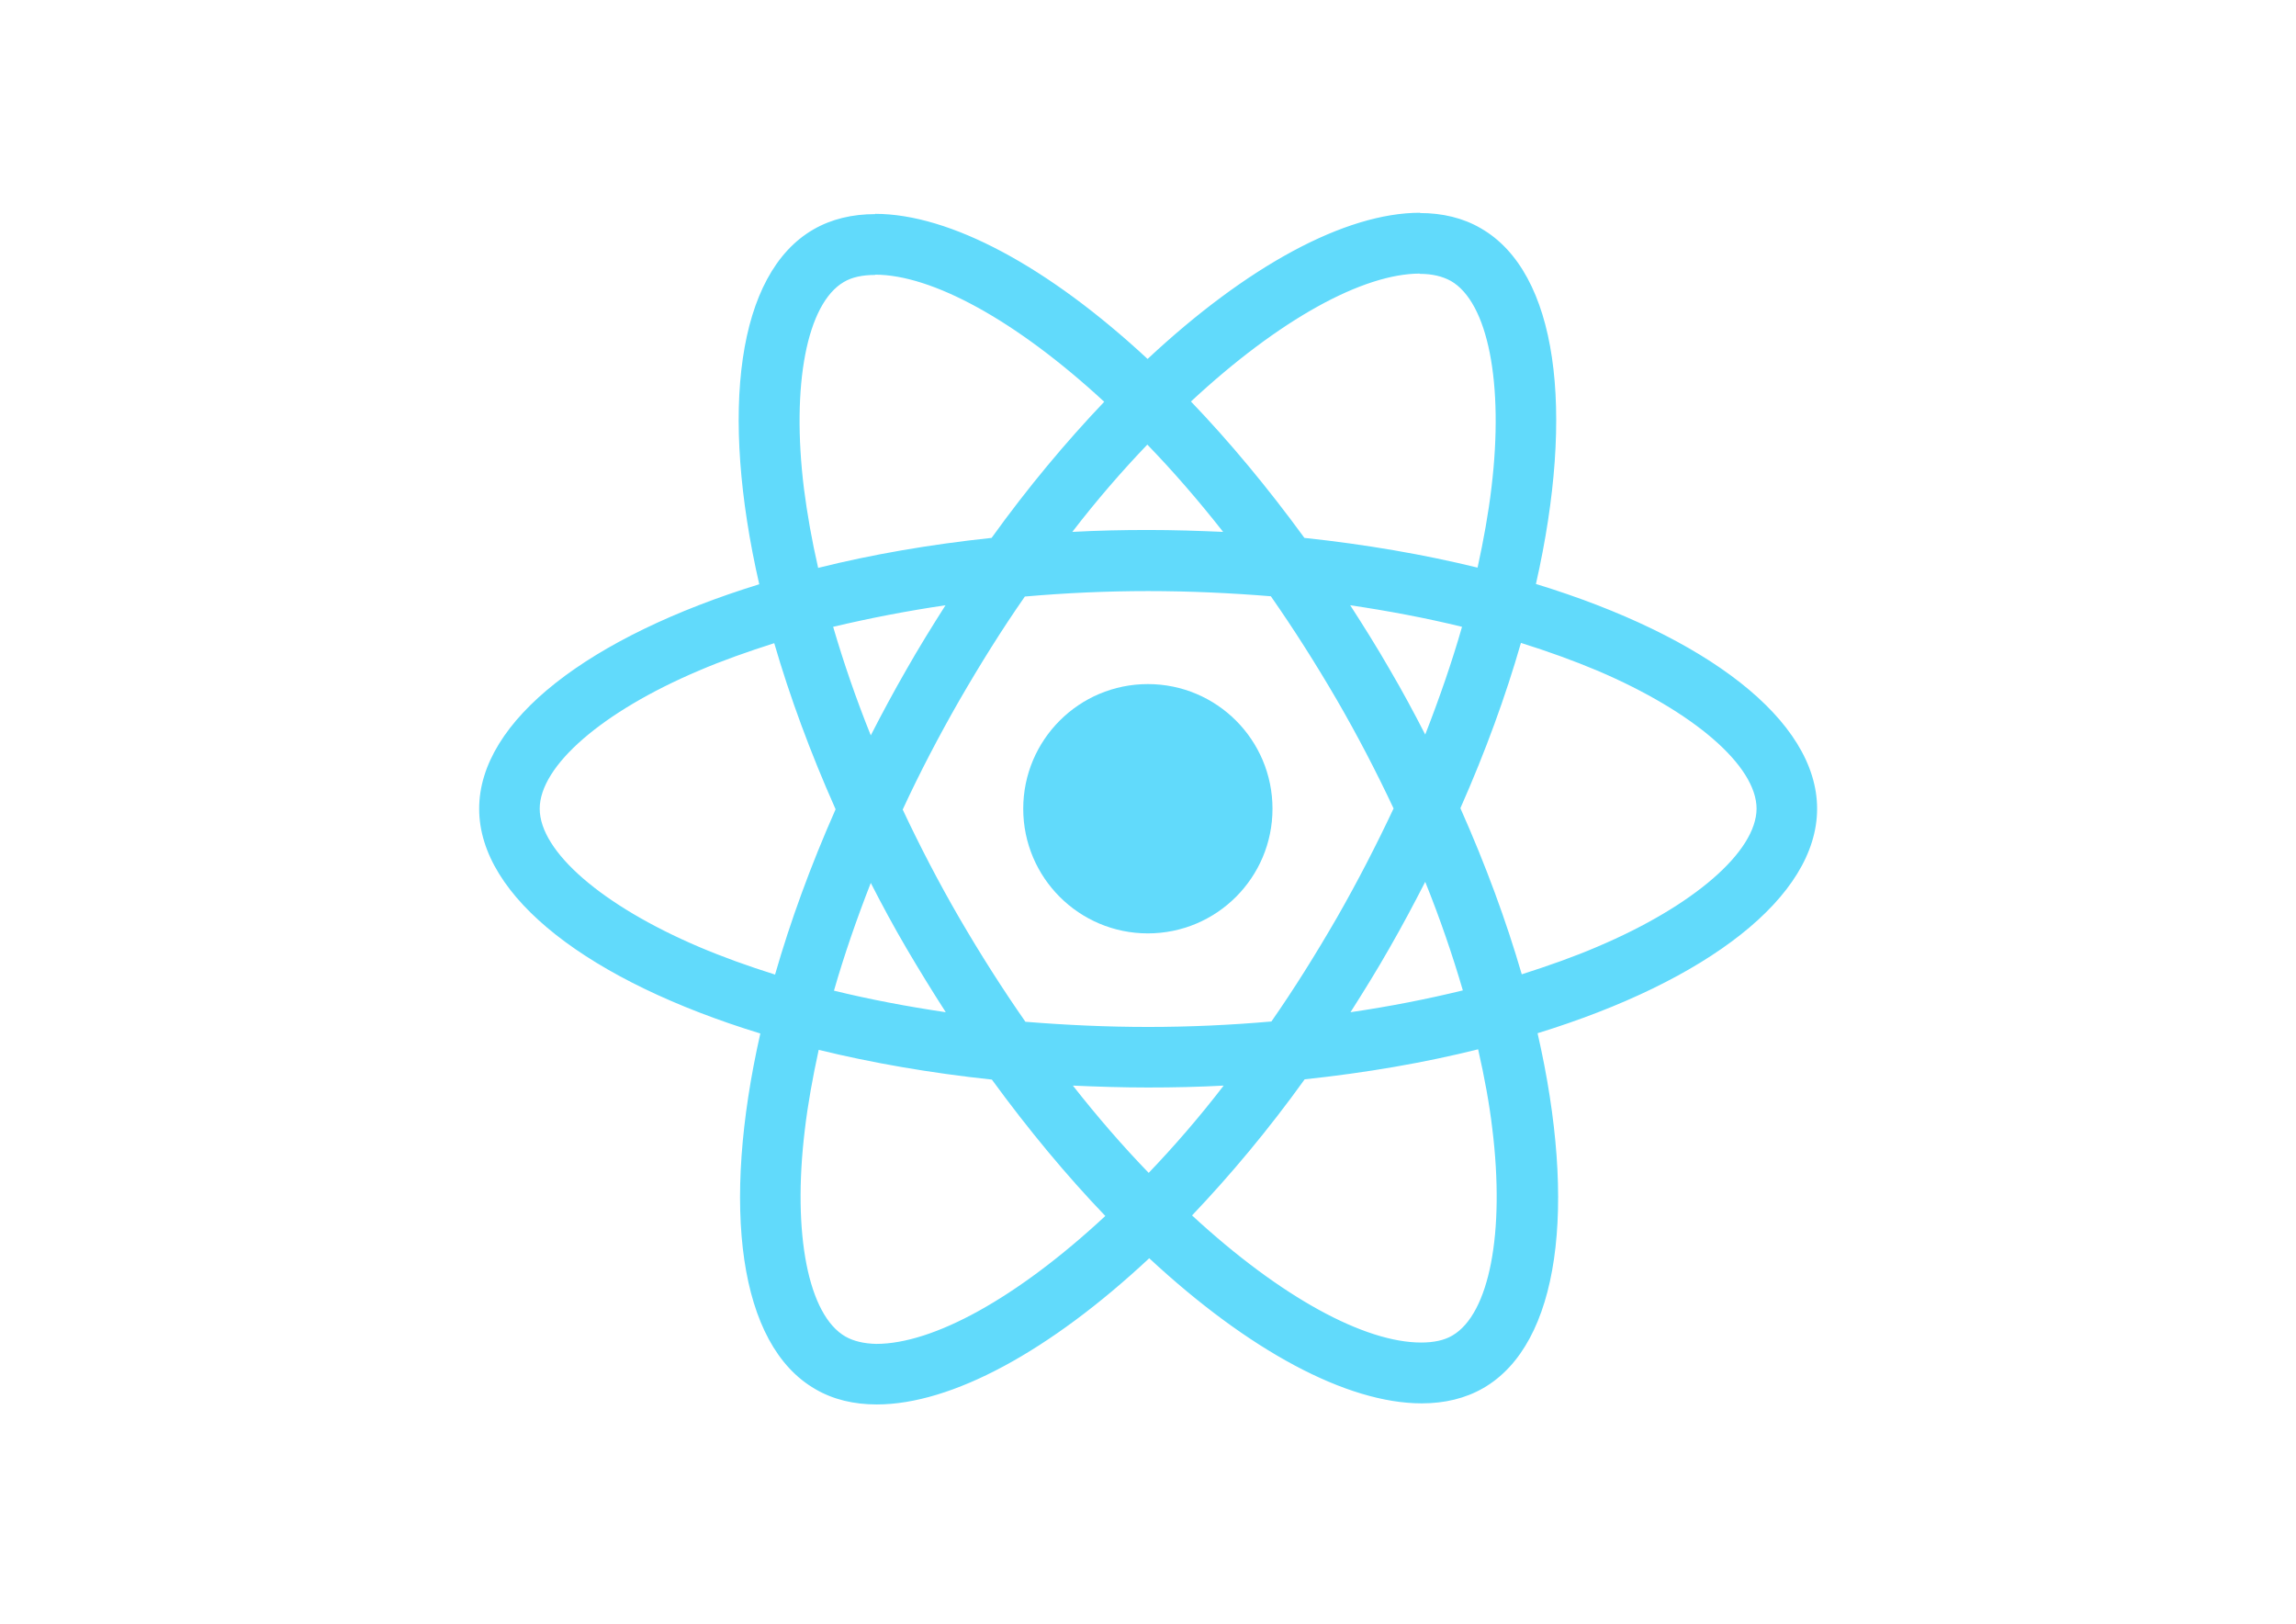
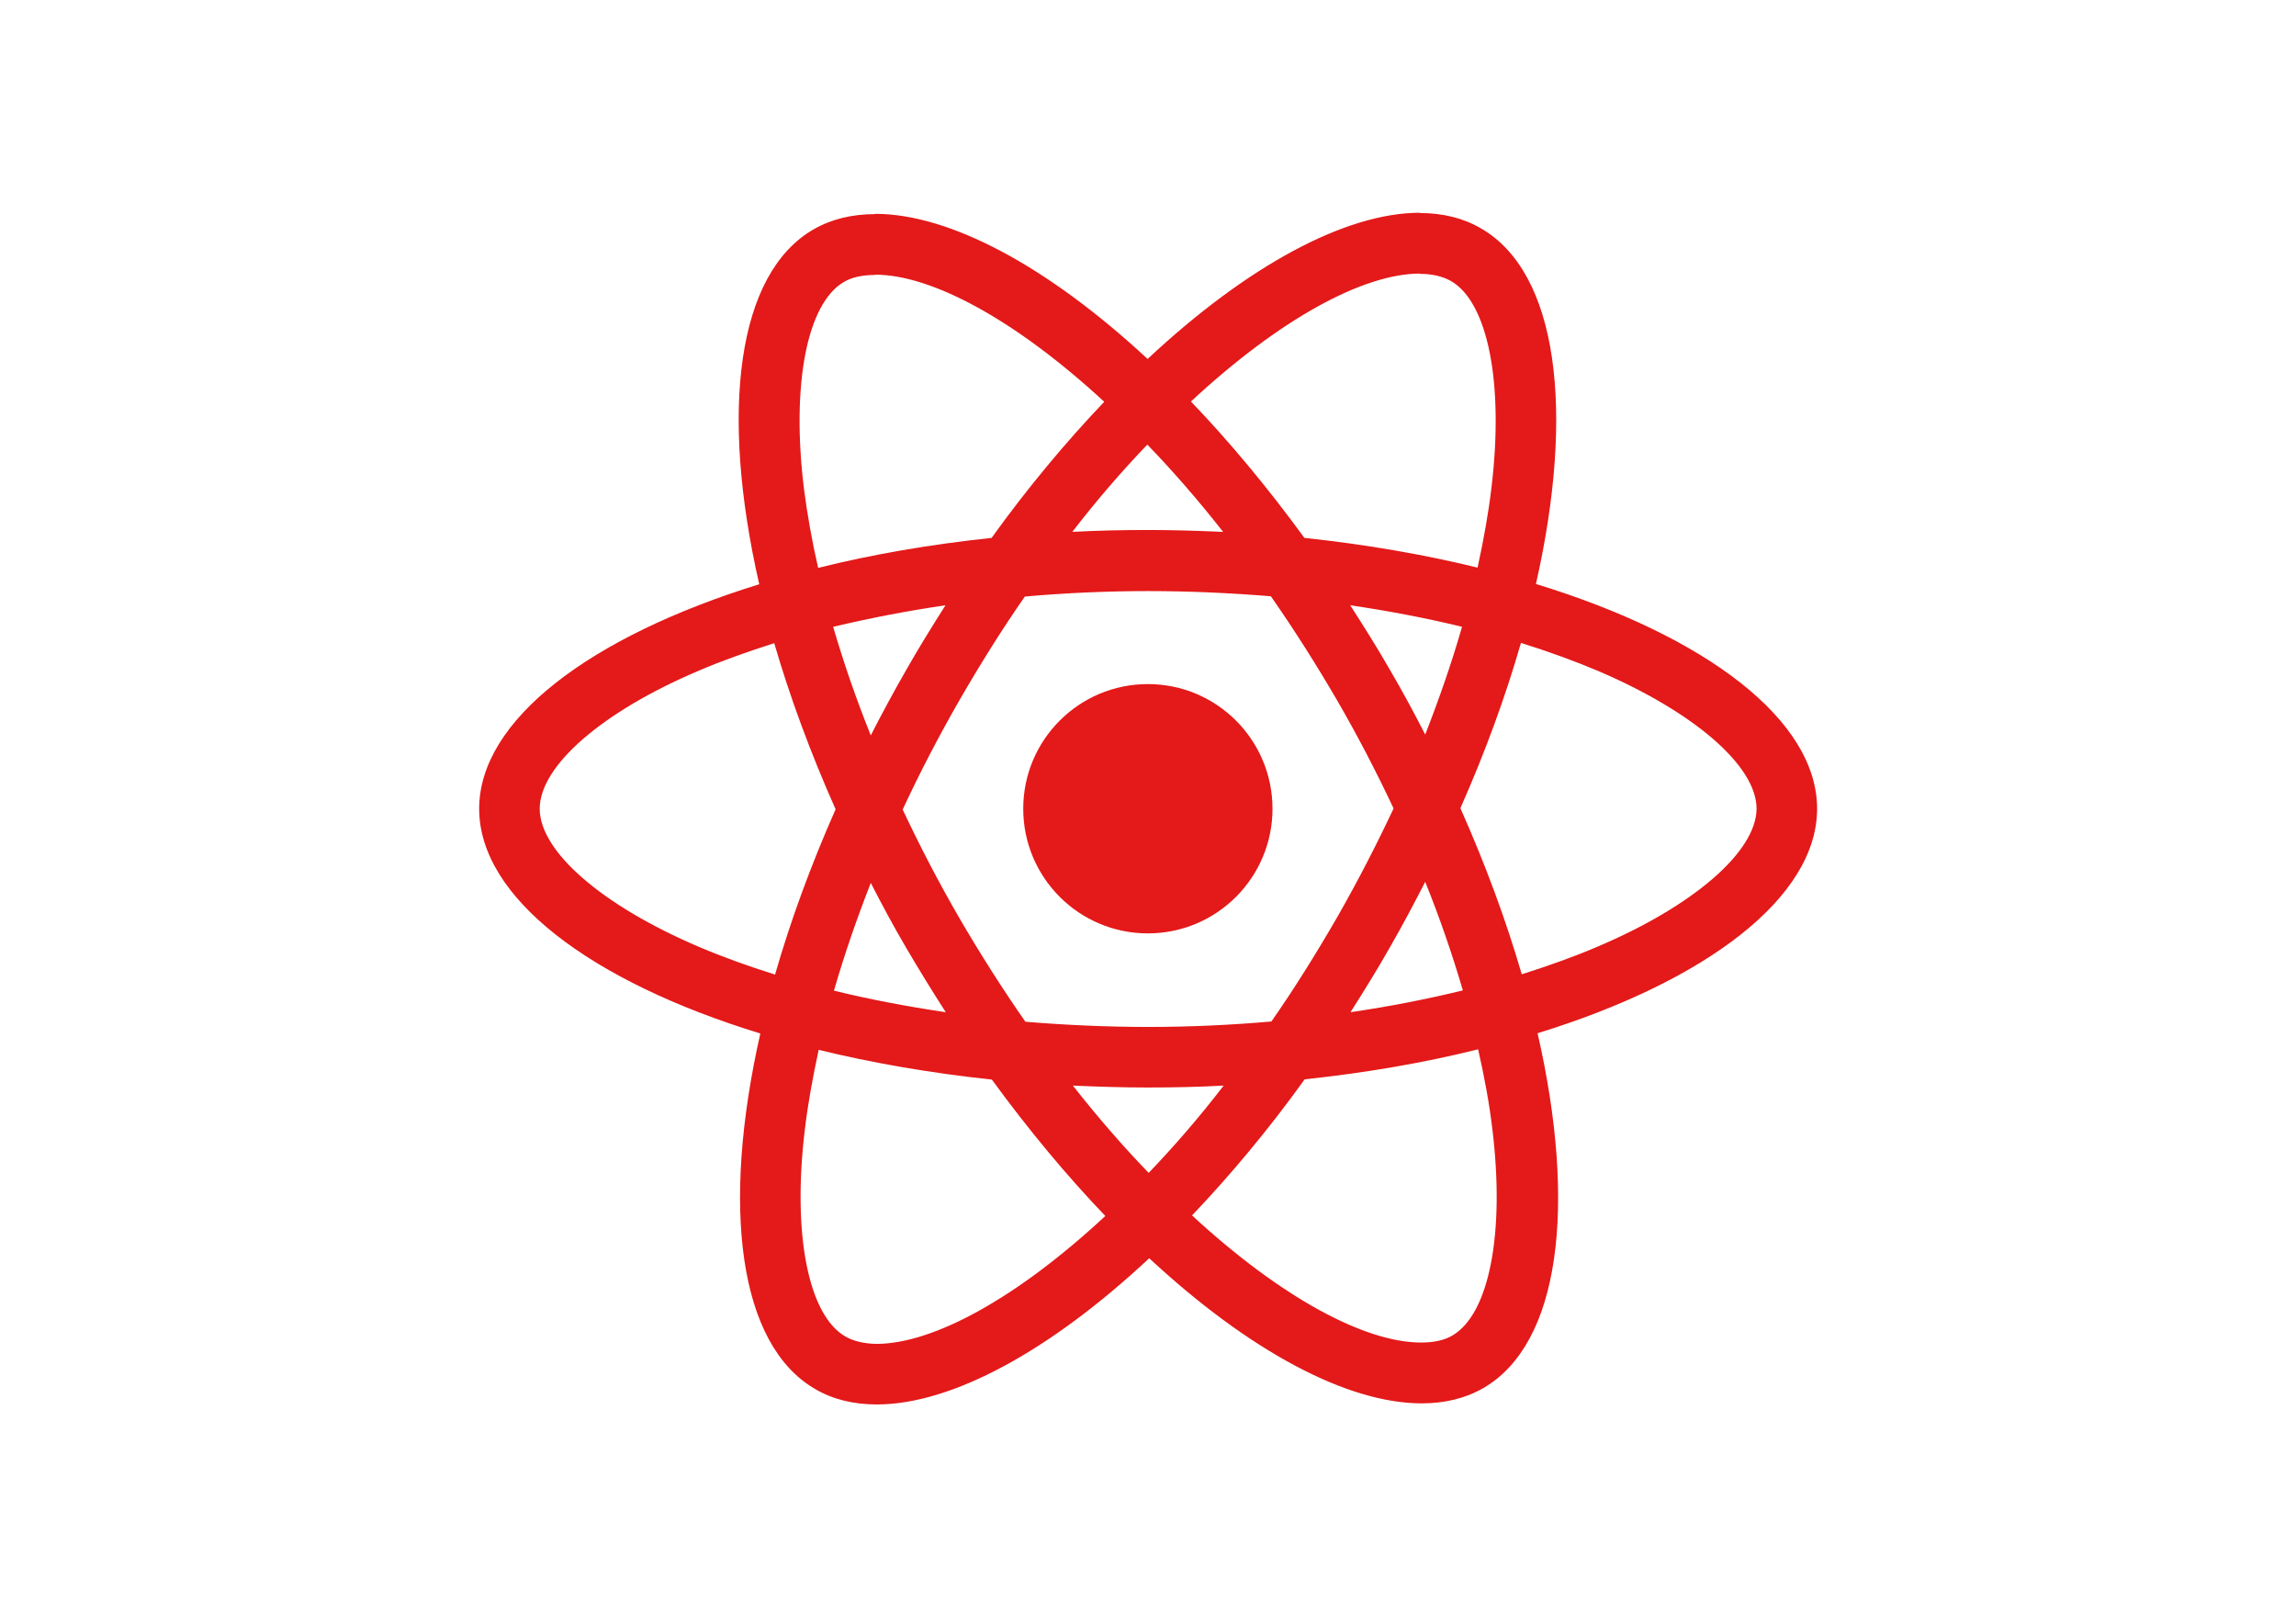
<svg xmlns="http://www.w3.org/2000/svg" viewBox="0 0 841.9 595.3">
-   <g fill="#61DAFB">
+   <g fill="#e41919">
    <path d="M666.3 296.5c0-32.5-40.7-63.3-103.1-82.4 14.4-63.6 8-114.2-20.2-130.4-6.5-3.8-14.1-5.6-22.4-5.6v22.3c4.6 0 8.3.9 11.4 2.6 13.6 7.8 19.5 37.5 14.9 75.7-1.1 9.4-2.9 19.3-5.1 29.4-19.6-4.8-41-8.5-63.5-10.9-13.5-18.5-27.5-35.3-41.6-50 32.6-30.3 63.2-46.9 84-46.9V78c-27.5 0-63.5 19.6-99.9 53.6-36.4-33.8-72.4-53.2-99.9-53.2v22.3c20.7 0 51.4 16.5 84 46.6-14 14.7-28 31.4-41.3 49.9-22.6 2.4-44 6.1-63.6 11-2.3-10-4-19.7-5.2-29-4.7-38.2 1.1-67.9 14.6-75.8 3-1.8 6.9-2.6 11.5-2.6V78.5c-8.4 0-16 1.8-22.6 5.6-28.1 16.2-34.4 66.7-19.9 130.1-62.2 19.2-102.7 49.9-102.7 82.3 0 32.5 40.7 63.3 103.1 82.4-14.4 63.6-8 114.2 20.2 130.4 6.5 3.8 14.1 5.6 22.5 5.6 27.5 0 63.5-19.6 99.9-53.6 36.4 33.8 72.4 53.2 99.9 53.2 8.4 0 16-1.8 22.6-5.6 28.1-16.2 34.4-66.7 19.9-130.1 62-19.1 102.5-49.9 102.5-82.3zm-130.2-66.7c-3.7 12.9-8.3 26.2-13.5 39.5-4.1-8-8.4-16-13.1-24-4.6-8-9.5-15.8-14.4-23.4 14.2 2.1 27.9 4.7 41 7.9zm-45.8 106.5c-7.8 13.5-15.8 26.3-24.1 38.2-14.9 1.3-30 2-45.2 2-15.1 0-30.2-.7-45-1.9-8.3-11.9-16.4-24.6-24.2-38-7.6-13.1-14.5-26.4-20.8-39.8 6.2-13.4 13.2-26.8 20.7-39.9 7.8-13.5 15.8-26.3 24.1-38.2 14.9-1.3 30-2 45.2-2 15.1 0 30.2.7 45 1.9 8.3 11.9 16.4 24.6 24.2 38 7.6 13.1 14.5 26.4 20.8 39.8-6.3 13.4-13.2 26.8-20.7 39.9zm32.3-13c5.4 13.4 10 26.8 13.8 39.8-13.1 3.2-26.9 5.9-41.2 8 4.9-7.7 9.8-15.6 14.4-23.7 4.6-8 8.9-16.1 13-24.1zM421.2 430c-9.3-9.6-18.6-20.3-27.8-32 9 .4 18.2.7 27.5.7 9.4 0 18.7-.2 27.8-.7-9 11.7-18.3 22.4-27.5 32zm-74.4-58.9c-14.2-2.1-27.9-4.7-41-7.9 3.7-12.9 8.3-26.2 13.5-39.5 4.1 8 8.4 16 13.1 24 4.7 8 9.5 15.8 14.4 23.4zM420.7 163c9.3 9.6 18.6 20.3 27.8 32-9-.4-18.2-.7-27.5-.7-9.4 0-18.7.2-27.8.7 9-11.7 18.3-22.4 27.5-32zm-74 58.9c-4.9 7.7-9.8 15.6-14.4 23.7-4.6 8-8.9 16-13 24-5.4-13.4-10-26.8-13.8-39.8 13.1-3.1 26.9-5.8 41.2-7.9zm-90.5 125.2c-35.4-15.1-58.3-34.9-58.3-50.6 0-15.7 22.9-35.6 58.3-50.6 8.6-3.7 18-7 27.7-10.1 5.7 19.6 13.2 40 22.5 60.9-9.2 20.8-16.6 41.1-22.2 60.6-9.9-3.1-19.3-6.5-28-10.2zM310 490c-13.6-7.8-19.5-37.5-14.9-75.7 1.1-9.4 2.9-19.3 5.1-29.4 19.6 4.8 41 8.5 63.5 10.9 13.5 18.5 27.5 35.3 41.6 50-32.6 30.3-63.2 46.9-84 46.9-4.5-.1-8.3-1-11.3-2.7zm237.2-76.2c4.7 38.2-1.1 67.9-14.6 75.8-3 1.8-6.9 2.6-11.5 2.6-20.7 0-51.4-16.5-84-46.6 14-14.7 28-31.4 41.3-49.9 22.6-2.4 44-6.1 63.6-11 2.3 10.1 4.1 19.8 5.2 29.1zm38.5-66.7c-8.6 3.7-18 7-27.7 10.1-5.7-19.6-13.2-40-22.5-60.9 9.2-20.8 16.6-41.1 22.2-60.6 9.9 3.1 19.3 6.5 28.1 10.2 35.4 15.1 58.3 34.9 58.3 50.6-.1 15.7-23 35.6-58.4 50.6zM320.8 78.4z" />
    <circle cx="420.9" cy="296.5" r="45.7" />
    <path d="M520.5 78.1z" />
  </g>
</svg>
